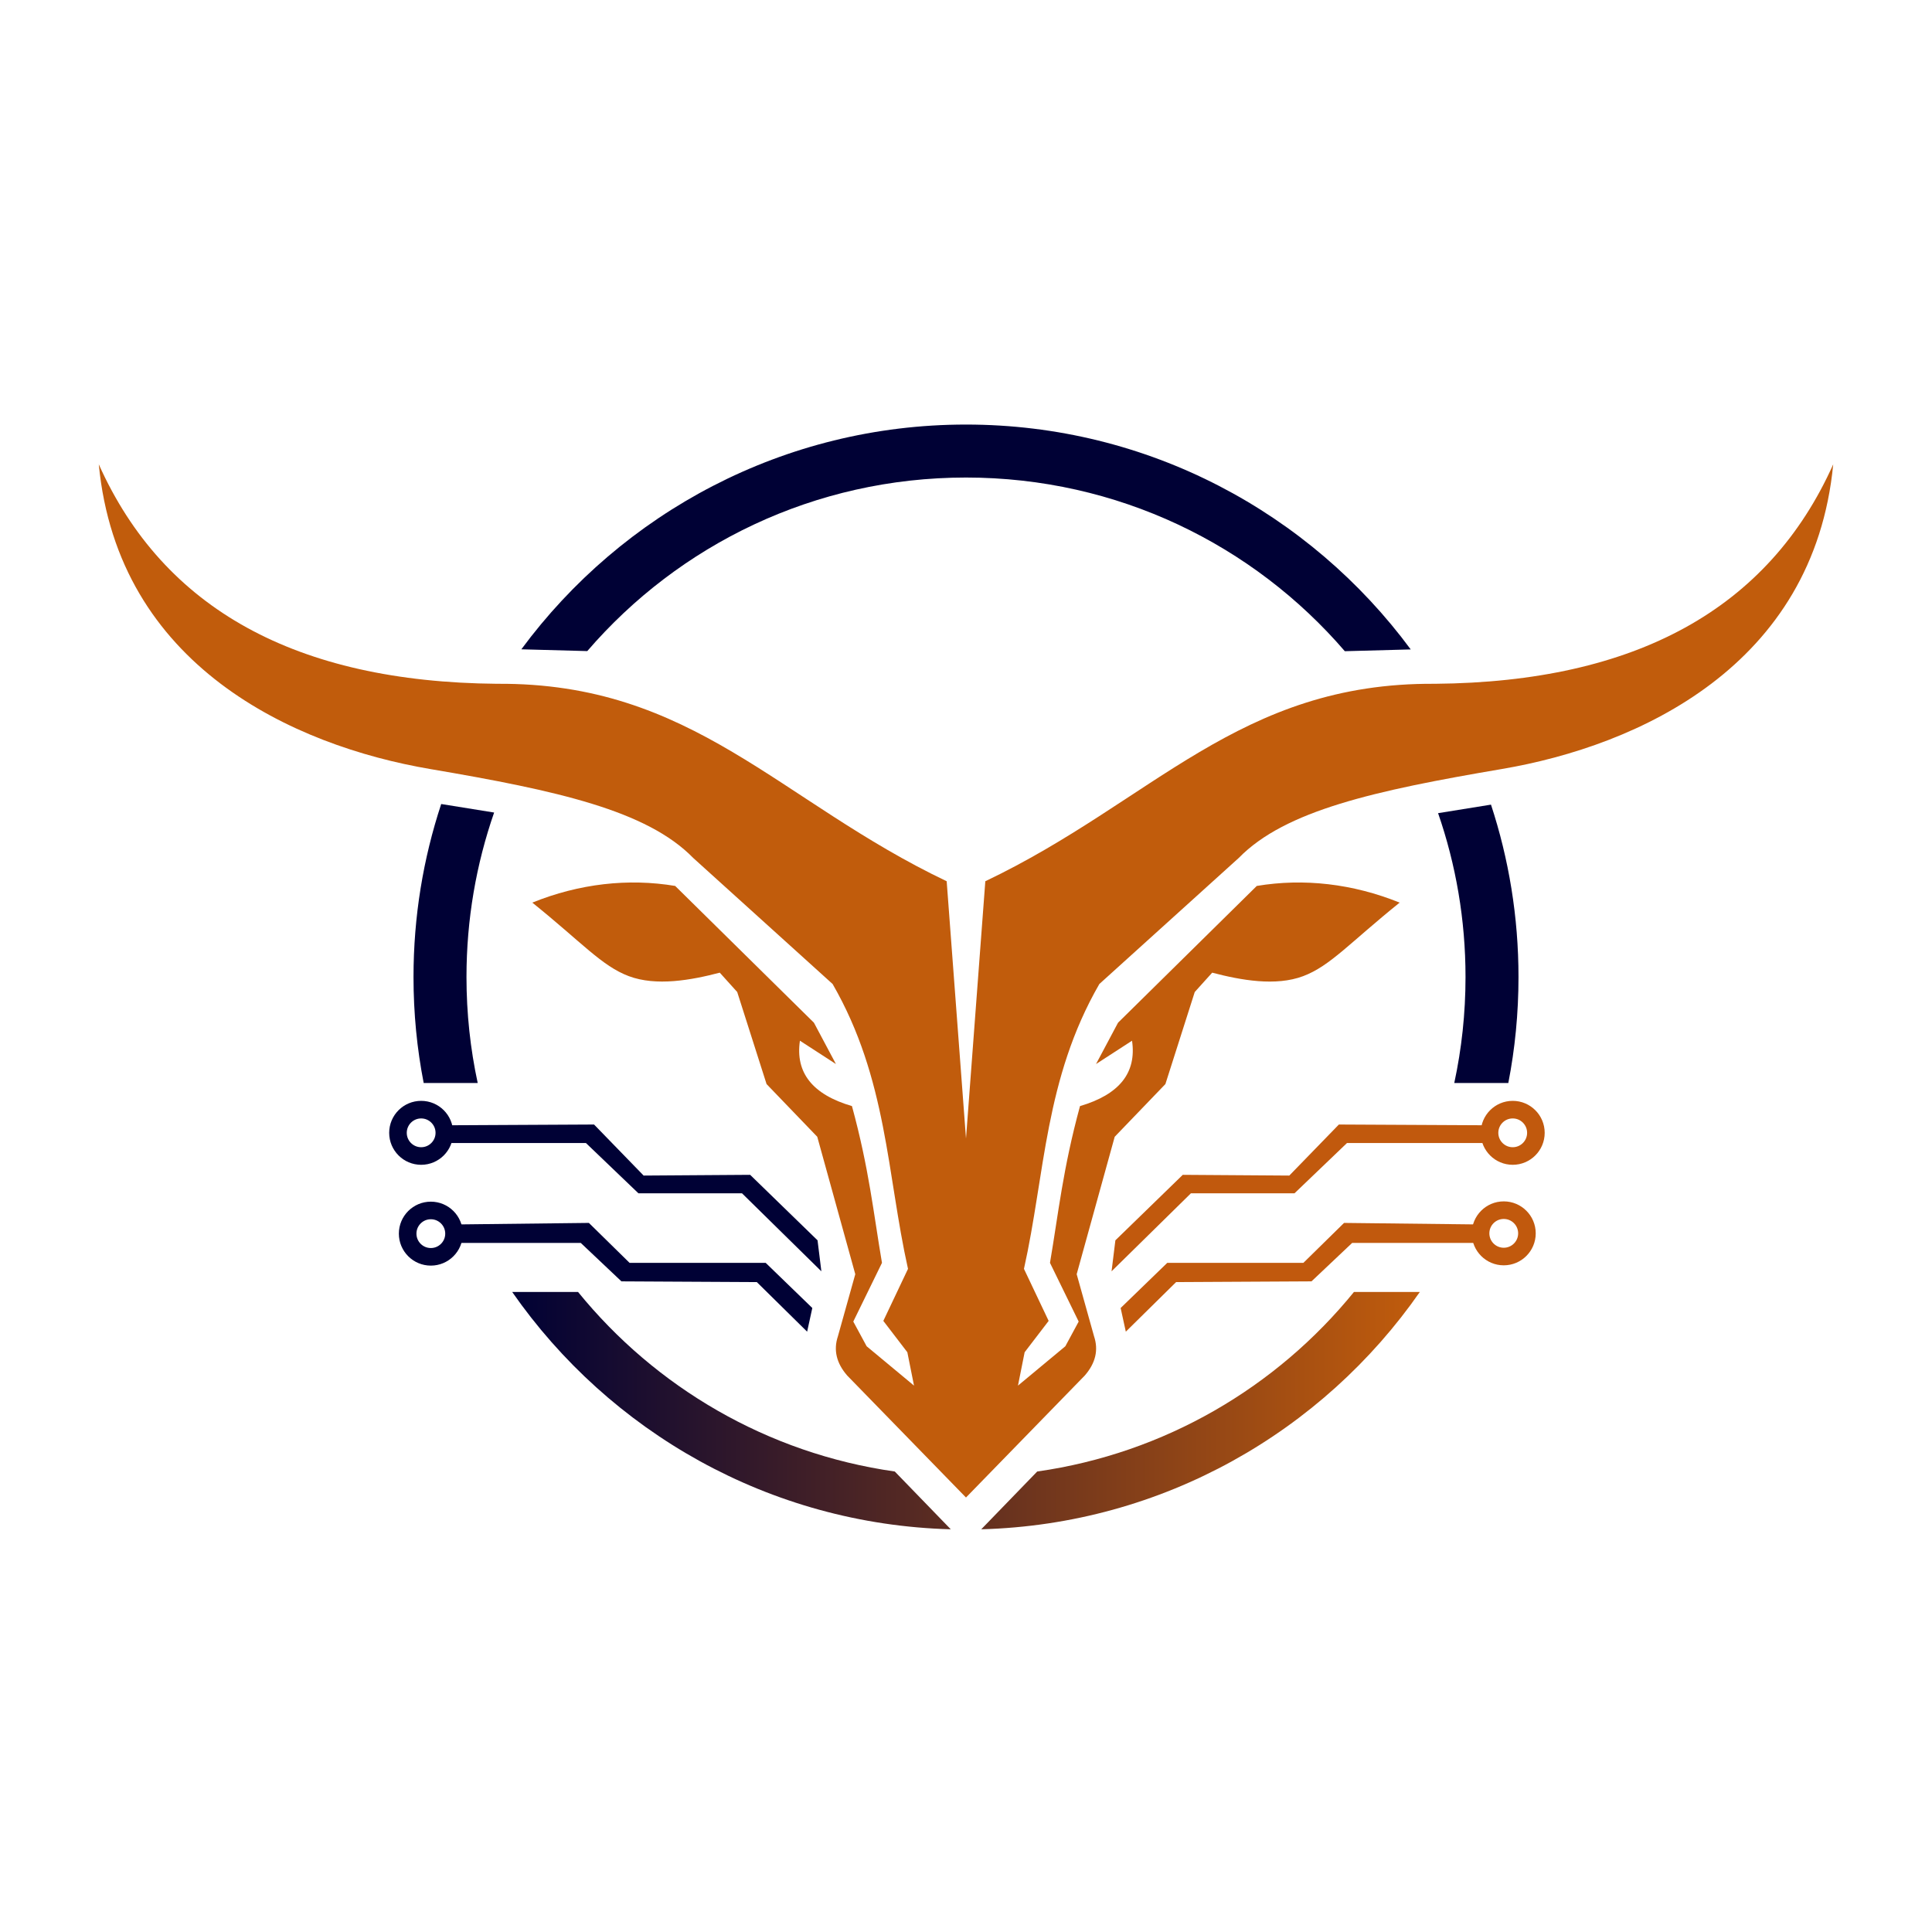
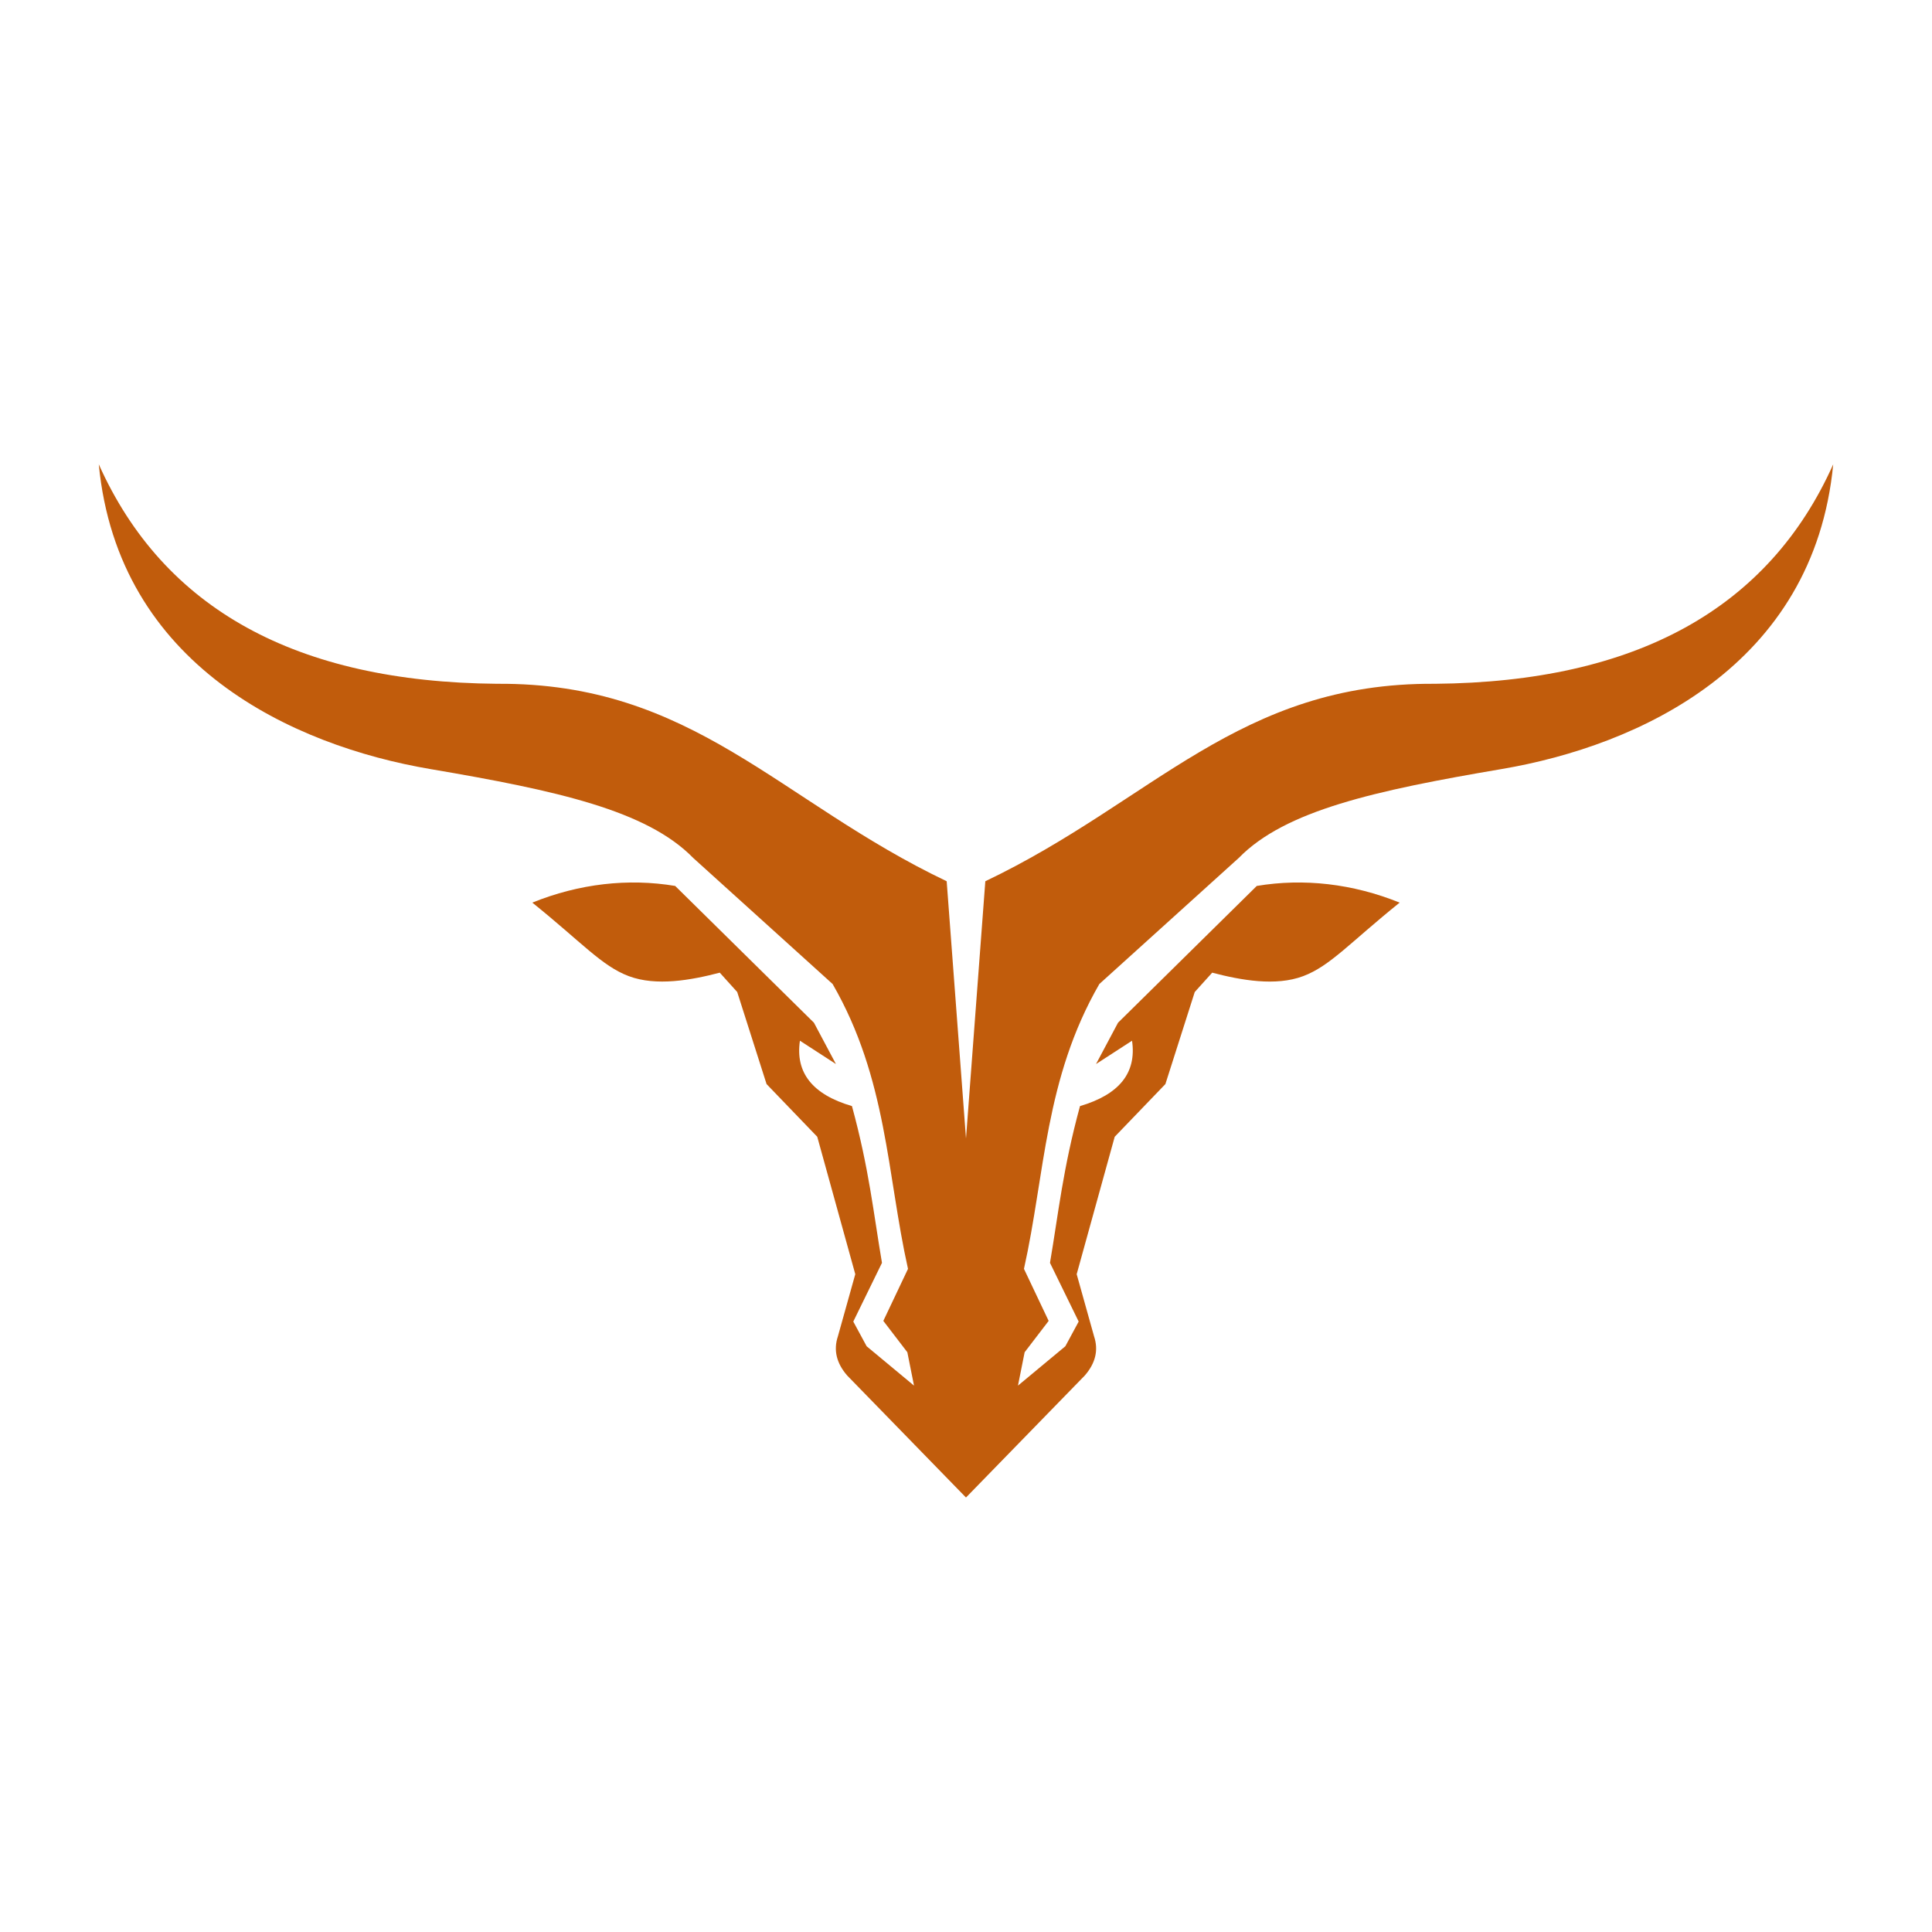
- <svg xmlns="http://www.w3.org/2000/svg" xmlns:xlink="http://www.w3.org/1999/xlink" width="100mm" height="100mm" viewBox="0 0 100 100" version="1.1" id="svg1" xml:space="preserve">
-   <defs id="defs1">
-     <linearGradient id="linearGradient4">
-       <stop style="stop-color:#000135;stop-opacity:1;" offset="0" id="stop4" />
-       <stop style="stop-color:#c15c0c;stop-opacity:1;" offset="1" id="stop5" />
-     </linearGradient>
-     <linearGradient xlink:href="#linearGradient4" id="linearGradient5" x1="26.51" y1="73.013" x2="73.49" y2="73.013" gradientUnits="userSpaceOnUse" />
-   </defs>
-   <path id="path3" style="baseline-shift:baseline;display:inline;overflow:visible;vector-effect:none;fill:url(#linearGradient5);fill-opacity:1;stroke-width:1.097;enable-background:accumulate;stop-color:#000000" d="m 26.51,66.871 c 5.028,7.227 13.304,12.03 22.702,12.285 L 46.314,76.165 C 39.716,75.226 33.926,71.803 29.919,66.871 Z m 43.571,0 c -4.007,4.932 -9.797,8.355 -16.395,9.294 l -2.897,2.991 c 9.398,-0.255 17.674,-5.058 22.702,-12.285 z" />
-   <path style="baseline-shift:baseline;display:inline;overflow:visible;vector-effect:none;fill:#000135;fill-opacity:1;stroke-width:1.097;enable-background:accumulate;stop-color:#000000" d="m 77.173,41.648 -2.738,0.441 c 0.92,2.657 1.42,5.511 1.42,8.483 0,1.883 -0.201,3.717 -0.582,5.485 h 2.797 c 0.346,-1.775 0.527,-3.609 0.527,-5.485 0,-3.115 -0.5,-6.115 -1.424,-8.924 z" id="path2" />
-   <path style="baseline-shift:baseline;display:inline;overflow:visible;vector-effect:none;fill:#000135;fill-opacity:1;stroke-width:1.097;enable-background:accumulate;stop-color:#000000" d="m 22.837,41.616 c -0.931,2.818 -1.434,5.829 -1.434,8.956 0,1.876 0.181,3.709 0.527,5.485 h 2.796 c -0.381,-1.767 -0.581,-3.602 -0.581,-5.485 0,-2.984 0.504,-5.85 1.431,-8.515 z" id="path1" />
-   <path style="baseline-shift:baseline;display:inline;overflow:visible;vector-effect:none;fill:#000135;fill-opacity:1;stroke-width:1.097;enable-background:accumulate;stop-color:#000000" d="m 50,21.975 c -9.43,0 -17.804,4.58 -23.015,11.633 l 3.412,0.092 c 4.739,-5.503 11.759,-8.983 19.603,-8.983 7.847,0 14.869,3.483 19.608,8.989 l 3.411,-0.092 C 67.808,26.558 59.432,21.975 50,21.975 Z" id="path11" />
-   <path id="path19" style="display:inline;fill:#c15c0c;fill-opacity:1;stroke:none;stroke-width:2.5;stroke-linecap:butt;stroke-linejoin:miter;stroke-dasharray:none;stroke-opacity:1" d="m 5.113,24.033 c 1.001,10.43 10.062,14.568 17.164,15.774 6.567,1.115 11.203,2.142 13.602,4.599 l 7.217,6.526 c 2.833,4.915 2.805,9.83 3.902,14.744 l -1.277,2.693 1.243,1.623 0.345,1.727 -2.452,-2.037 -0.691,-1.278 1.485,-3.039 c -0.442,-2.59 -0.664,-4.852 -1.554,-8.114 -2.04,-0.598 -2.938,-1.726 -2.693,-3.384 l 1.864,1.208 -1.139,-2.14 -7.182,-7.079 c -2.429,-0.406 -4.966,-0.118 -7.395,0.863 2.57,2.069 3.597,3.282 4.994,3.806 1.421,0.533 3.217,0.211 4.709,-0.18 l 0.903,1.001 1.519,4.765 2.624,2.728 1.968,7.113 -0.898,3.211 c -0.239,0.715 -0.078,1.395 0.483,2.038 l 6.145,6.31 6.145,-6.31 c 0.562,-0.643 0.723,-1.322 0.483,-2.038 l -0.898,-3.211 1.968,-7.113 2.624,-2.728 1.519,-4.765 0.903,-1.001 c 1.492,0.392 3.288,0.714 4.709,0.18 1.397,-0.524 2.424,-1.737 4.994,-3.806 -2.429,-0.981 -4.966,-1.269 -7.395,-0.863 l -7.182,7.079 -1.139,2.14 1.864,-1.208 c 0.244,1.658 -0.654,2.786 -2.693,3.384 -0.89,3.263 -1.112,5.524 -1.554,8.114 l 1.485,3.039 -0.69,1.278 -2.452,2.037 0.345,-1.727 1.243,-1.623 -1.278,-2.693 c 1.097,-4.915 1.069,-9.83 3.902,-14.744 l 7.217,-6.526 C 66.52,41.948 71.156,40.921 77.723,39.806 84.824,38.601 93.885,34.463 94.887,24.033 91.537,31.517 84.666,35.303 74.273,35.393 64.127,35.32 59.692,41.469 51,45.613 l -1,13.316 -1,-13.316 C 40.309,41.469 35.873,35.32 25.727,35.393 15.334,35.303 8.463,31.517 5.113,24.033 Z" />
-   <path style="fill:#000135;fill-opacity:1;stroke:none;stroke-width:2.5;stroke-linecap:butt;stroke-linejoin:miter;stroke-dasharray:none;stroke-opacity:1" d="m 42.514,65.803 -0.198,-1.604 -3.488,-3.39 -5.514,0.038 -2.566,-2.642 -7.352,0.038 -0.038,0.919 h 6.969 l 2.719,2.604 h 5.361 z" id="path22" />
-   <path style="fill:#000135;fill-opacity:1;stroke:none;stroke-width:2.5;stroke-linecap:butt;stroke-linejoin:miter;stroke-dasharray:none;stroke-opacity:1" d="m 41.777,68.927 0.268,-1.225 -2.412,-2.336 H 32.587 l -2.106,-2.068 -6.663,0.077 0.038,0.957 h 6.203 l 2.106,1.991 7.008,0.038 z" id="path23" />
-   <path style="fill:#c1590d;fill-opacity:1;stroke:none;stroke-width:2.5;stroke-linecap:butt;stroke-linejoin:miter;stroke-dasharray:none;stroke-opacity:1" d="m 57.534,65.803 0.198,-1.604 3.488,-3.39 5.514,0.038 2.566,-2.642 7.488,0.038 0.018,0.919 h -7.085 l -2.719,2.604 h -5.361 z" id="path24" />
-   <path style="fill:#c1590d;fill-opacity:1;stroke:none;stroke-width:2.5;stroke-linecap:butt;stroke-linejoin:miter;stroke-dasharray:none;stroke-opacity:1" d="m 58.272,68.927 -0.268,-1.225 2.412,-2.336 h 7.046 l 2.106,-2.068 6.758,0.077 0.023,0.957 h -6.36 l -2.106,1.991 -7.008,0.038 z" id="path25" />
-   <circle style="fill:none;fill-opacity:1;stroke:#c1590d;stroke-width:0.91;stroke-linecap:butt;stroke-linejoin:miter;stroke-dasharray:none;stroke-opacity:1" id="path26" cx="78.298" cy="58.635" r="1.2" />
-   <circle style="fill:none;fill-opacity:1;stroke:#c1590d;stroke-width:0.91;stroke-linecap:butt;stroke-linejoin:miter;stroke-dasharray:none;stroke-opacity:1" id="circle26" cx="77.834" cy="63.838" r="1.2" />
-   <circle style="fill:none;fill-opacity:1;stroke:#000135;stroke-width:0.91;stroke-linecap:butt;stroke-linejoin:miter;stroke-dasharray:none;stroke-opacity:1" id="circle27" cx="21.799" cy="58.635" r="1.2" />
-   <circle style="fill:none;fill-opacity:1;stroke:#000135;stroke-width:0.91;stroke-linecap:butt;stroke-linejoin:miter;stroke-dasharray:none;stroke-opacity:1" id="circle28" cx="22.3" cy="63.853" r="1.2" />
+ <svg xmlns="http://www.w3.org/2000/svg" width="100mm" height="100mm" viewBox="0 0 100 100" version="1.1" id="svg1" xml:space="preserve">
+   <defs id="defs1" />
+   <path id="path19" style="display:inline;opacity:1;fill:#c15c0c;fill-opacity:1;stroke:none;stroke-width:2.5;stroke-linecap:butt;stroke-linejoin:miter;stroke-dasharray:none;stroke-opacity:1" d="m 5.113,24.033 c 1.001,10.43 10.062,14.568 17.164,15.774 6.567,1.115 11.203,2.142 13.602,4.599 l 7.217,6.526 c 2.833,4.915 2.805,9.83 3.902,14.744 l -1.277,2.693 1.243,1.623 0.345,1.727 -2.452,-2.037 -0.691,-1.278 1.485,-3.039 c -0.442,-2.59 -0.664,-4.852 -1.554,-8.114 -2.04,-0.598 -2.938,-1.726 -2.693,-3.384 l 1.864,1.208 -1.139,-2.14 -7.182,-7.079 c -2.429,-0.406 -4.966,-0.118 -7.395,0.863 2.57,2.069 3.597,3.282 4.994,3.806 1.421,0.533 3.217,0.211 4.709,-0.18 l 0.903,1.001 1.519,4.765 2.624,2.728 1.968,7.113 -0.898,3.211 c -0.239,0.715 -0.078,1.395 0.483,2.038 l 6.145,6.31 6.145,-6.31 c 0.562,-0.643 0.723,-1.322 0.483,-2.038 l -0.898,-3.211 1.968,-7.113 2.624,-2.728 1.519,-4.765 0.903,-1.001 c 1.492,0.392 3.288,0.714 4.709,0.18 1.397,-0.524 2.424,-1.737 4.994,-3.806 -2.429,-0.981 -4.966,-1.269 -7.395,-0.863 l -7.182,7.079 -1.139,2.14 1.864,-1.208 c 0.244,1.658 -0.654,2.786 -2.693,3.384 -0.89,3.263 -1.112,5.524 -1.554,8.114 l 1.485,3.039 -0.69,1.278 -2.452,2.037 0.345,-1.727 1.243,-1.623 -1.278,-2.693 c 1.097,-4.915 1.069,-9.83 3.902,-14.744 l 7.217,-6.526 C 66.52,41.948 71.156,40.921 77.723,39.806 84.824,38.601 93.885,34.463 94.887,24.033 91.537,31.517 84.666,35.303 74.273,35.393 64.127,35.32 59.692,41.469 51,45.613 l -1,13.316 -1,-13.316 C 40.309,41.469 35.873,35.32 25.727,35.393 15.334,35.303 8.463,31.517 5.113,24.033 Z" />
</svg>
